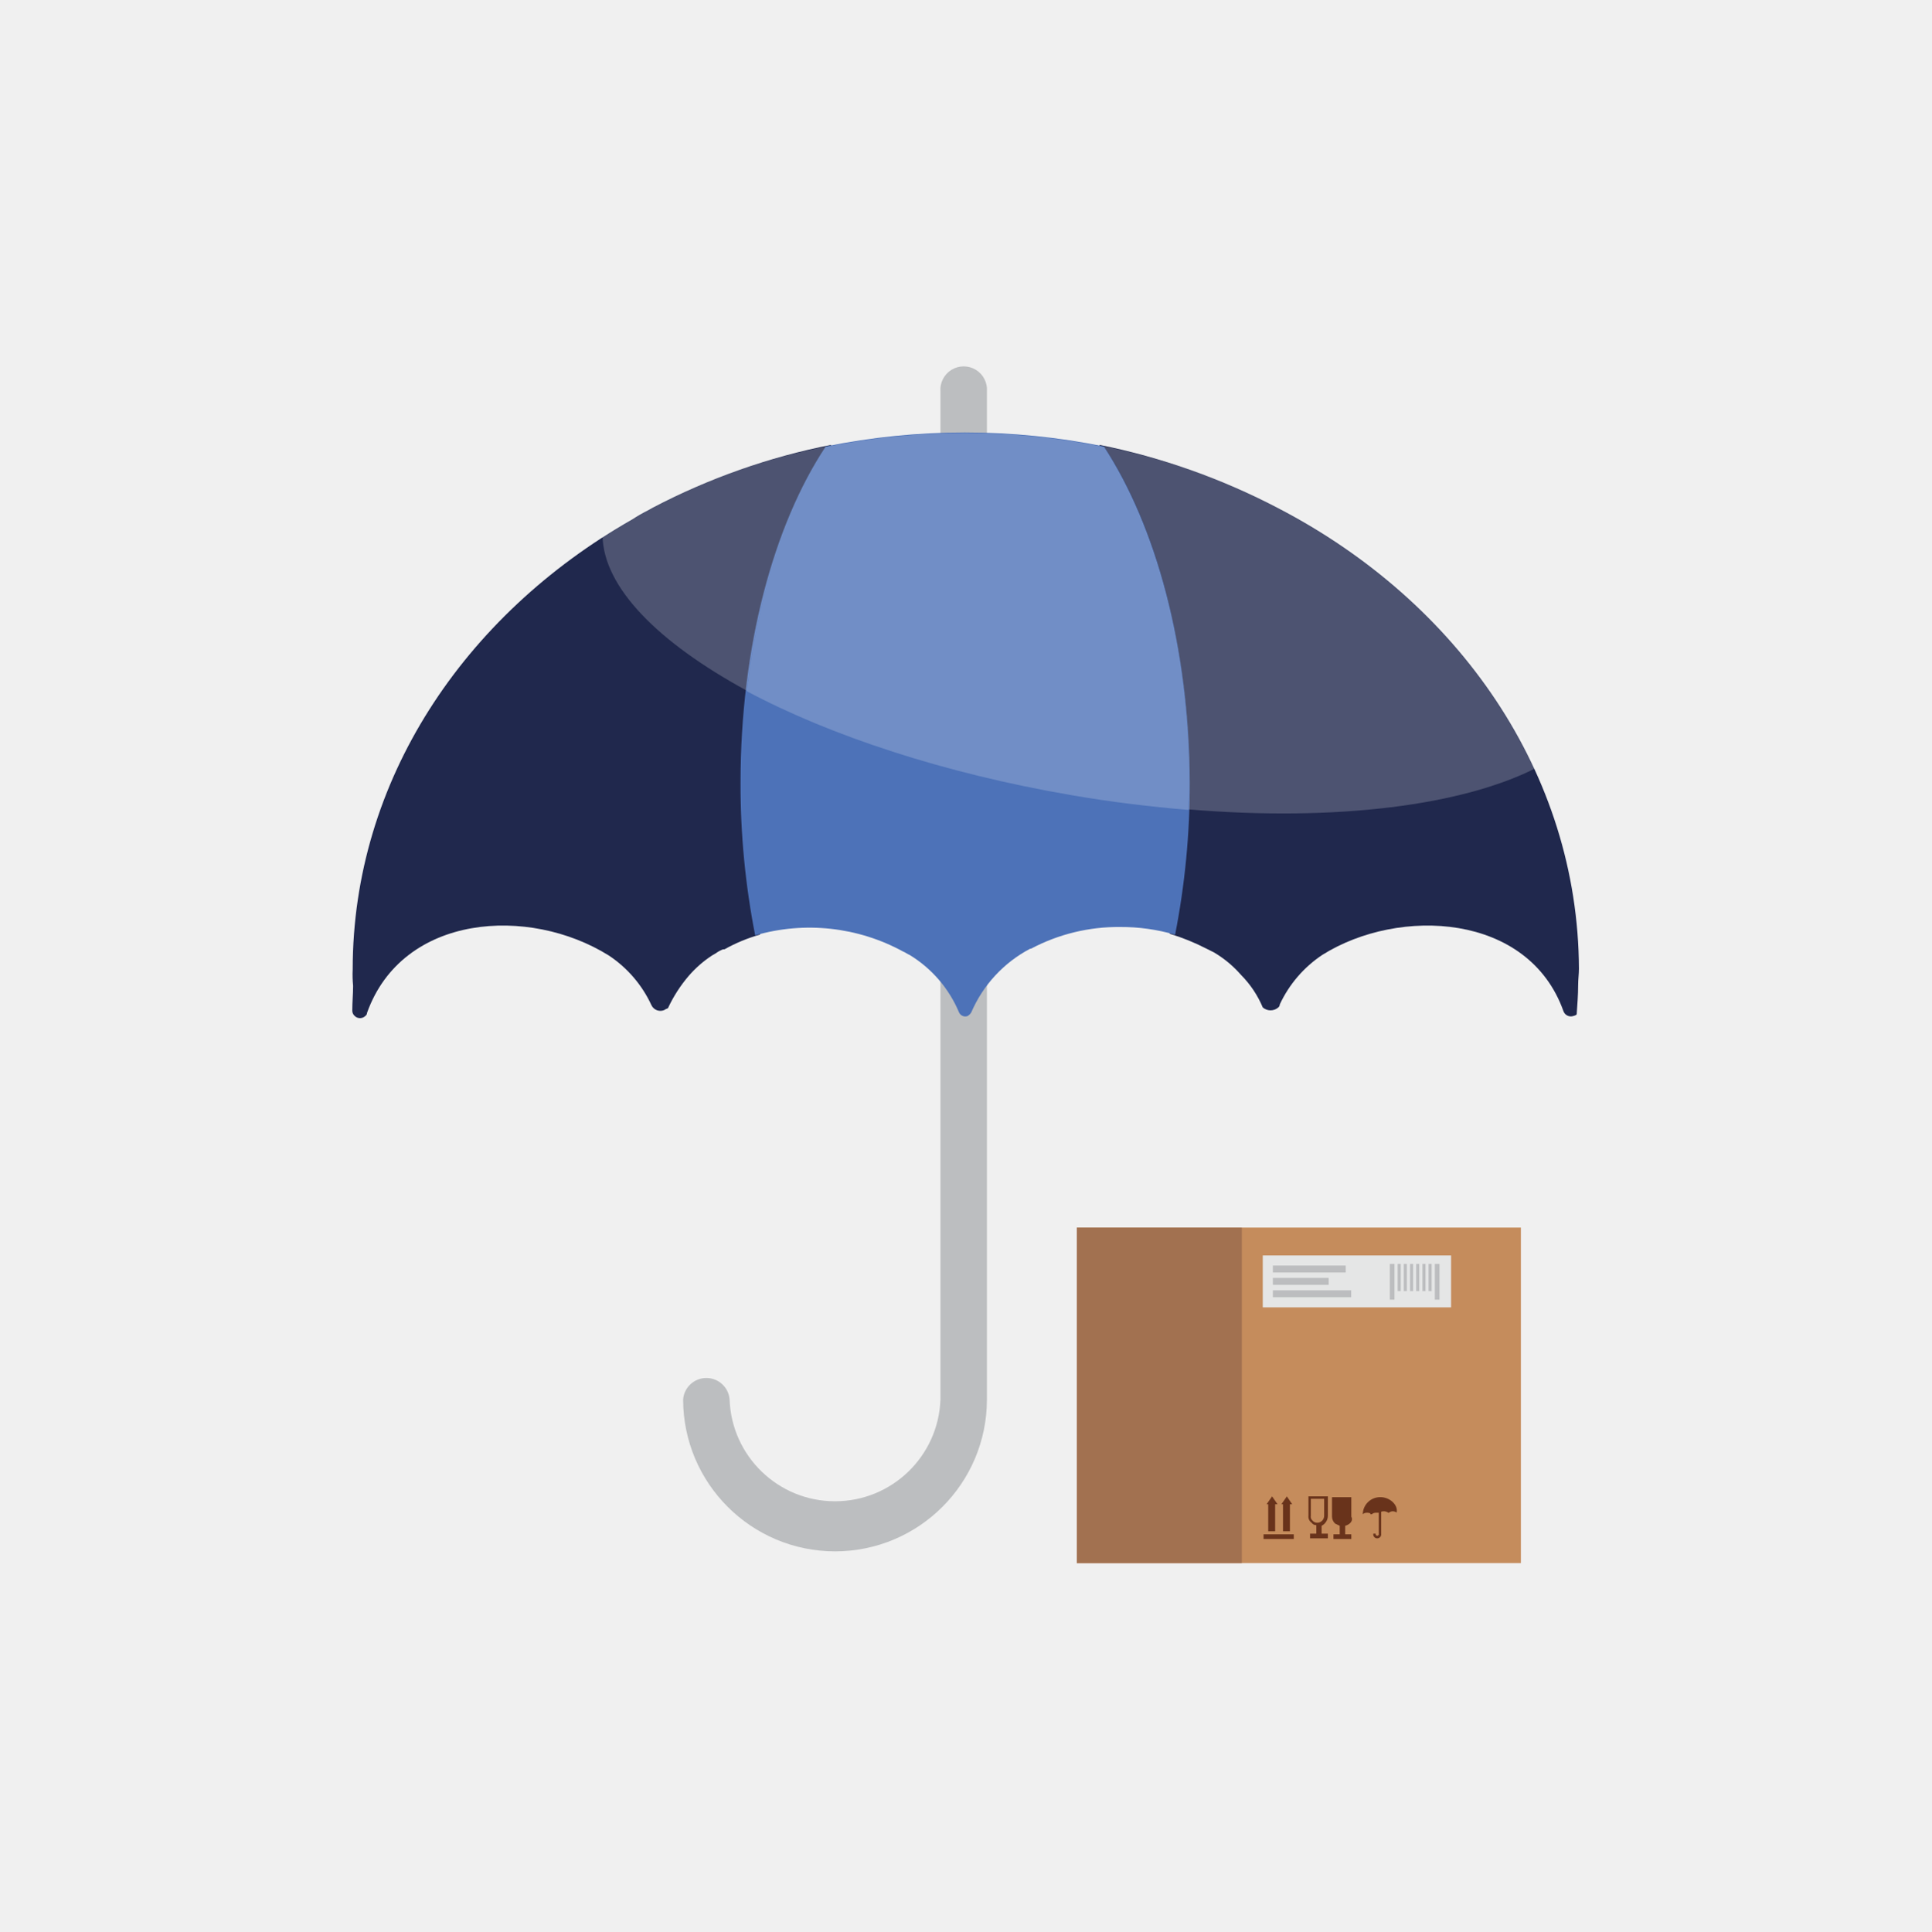
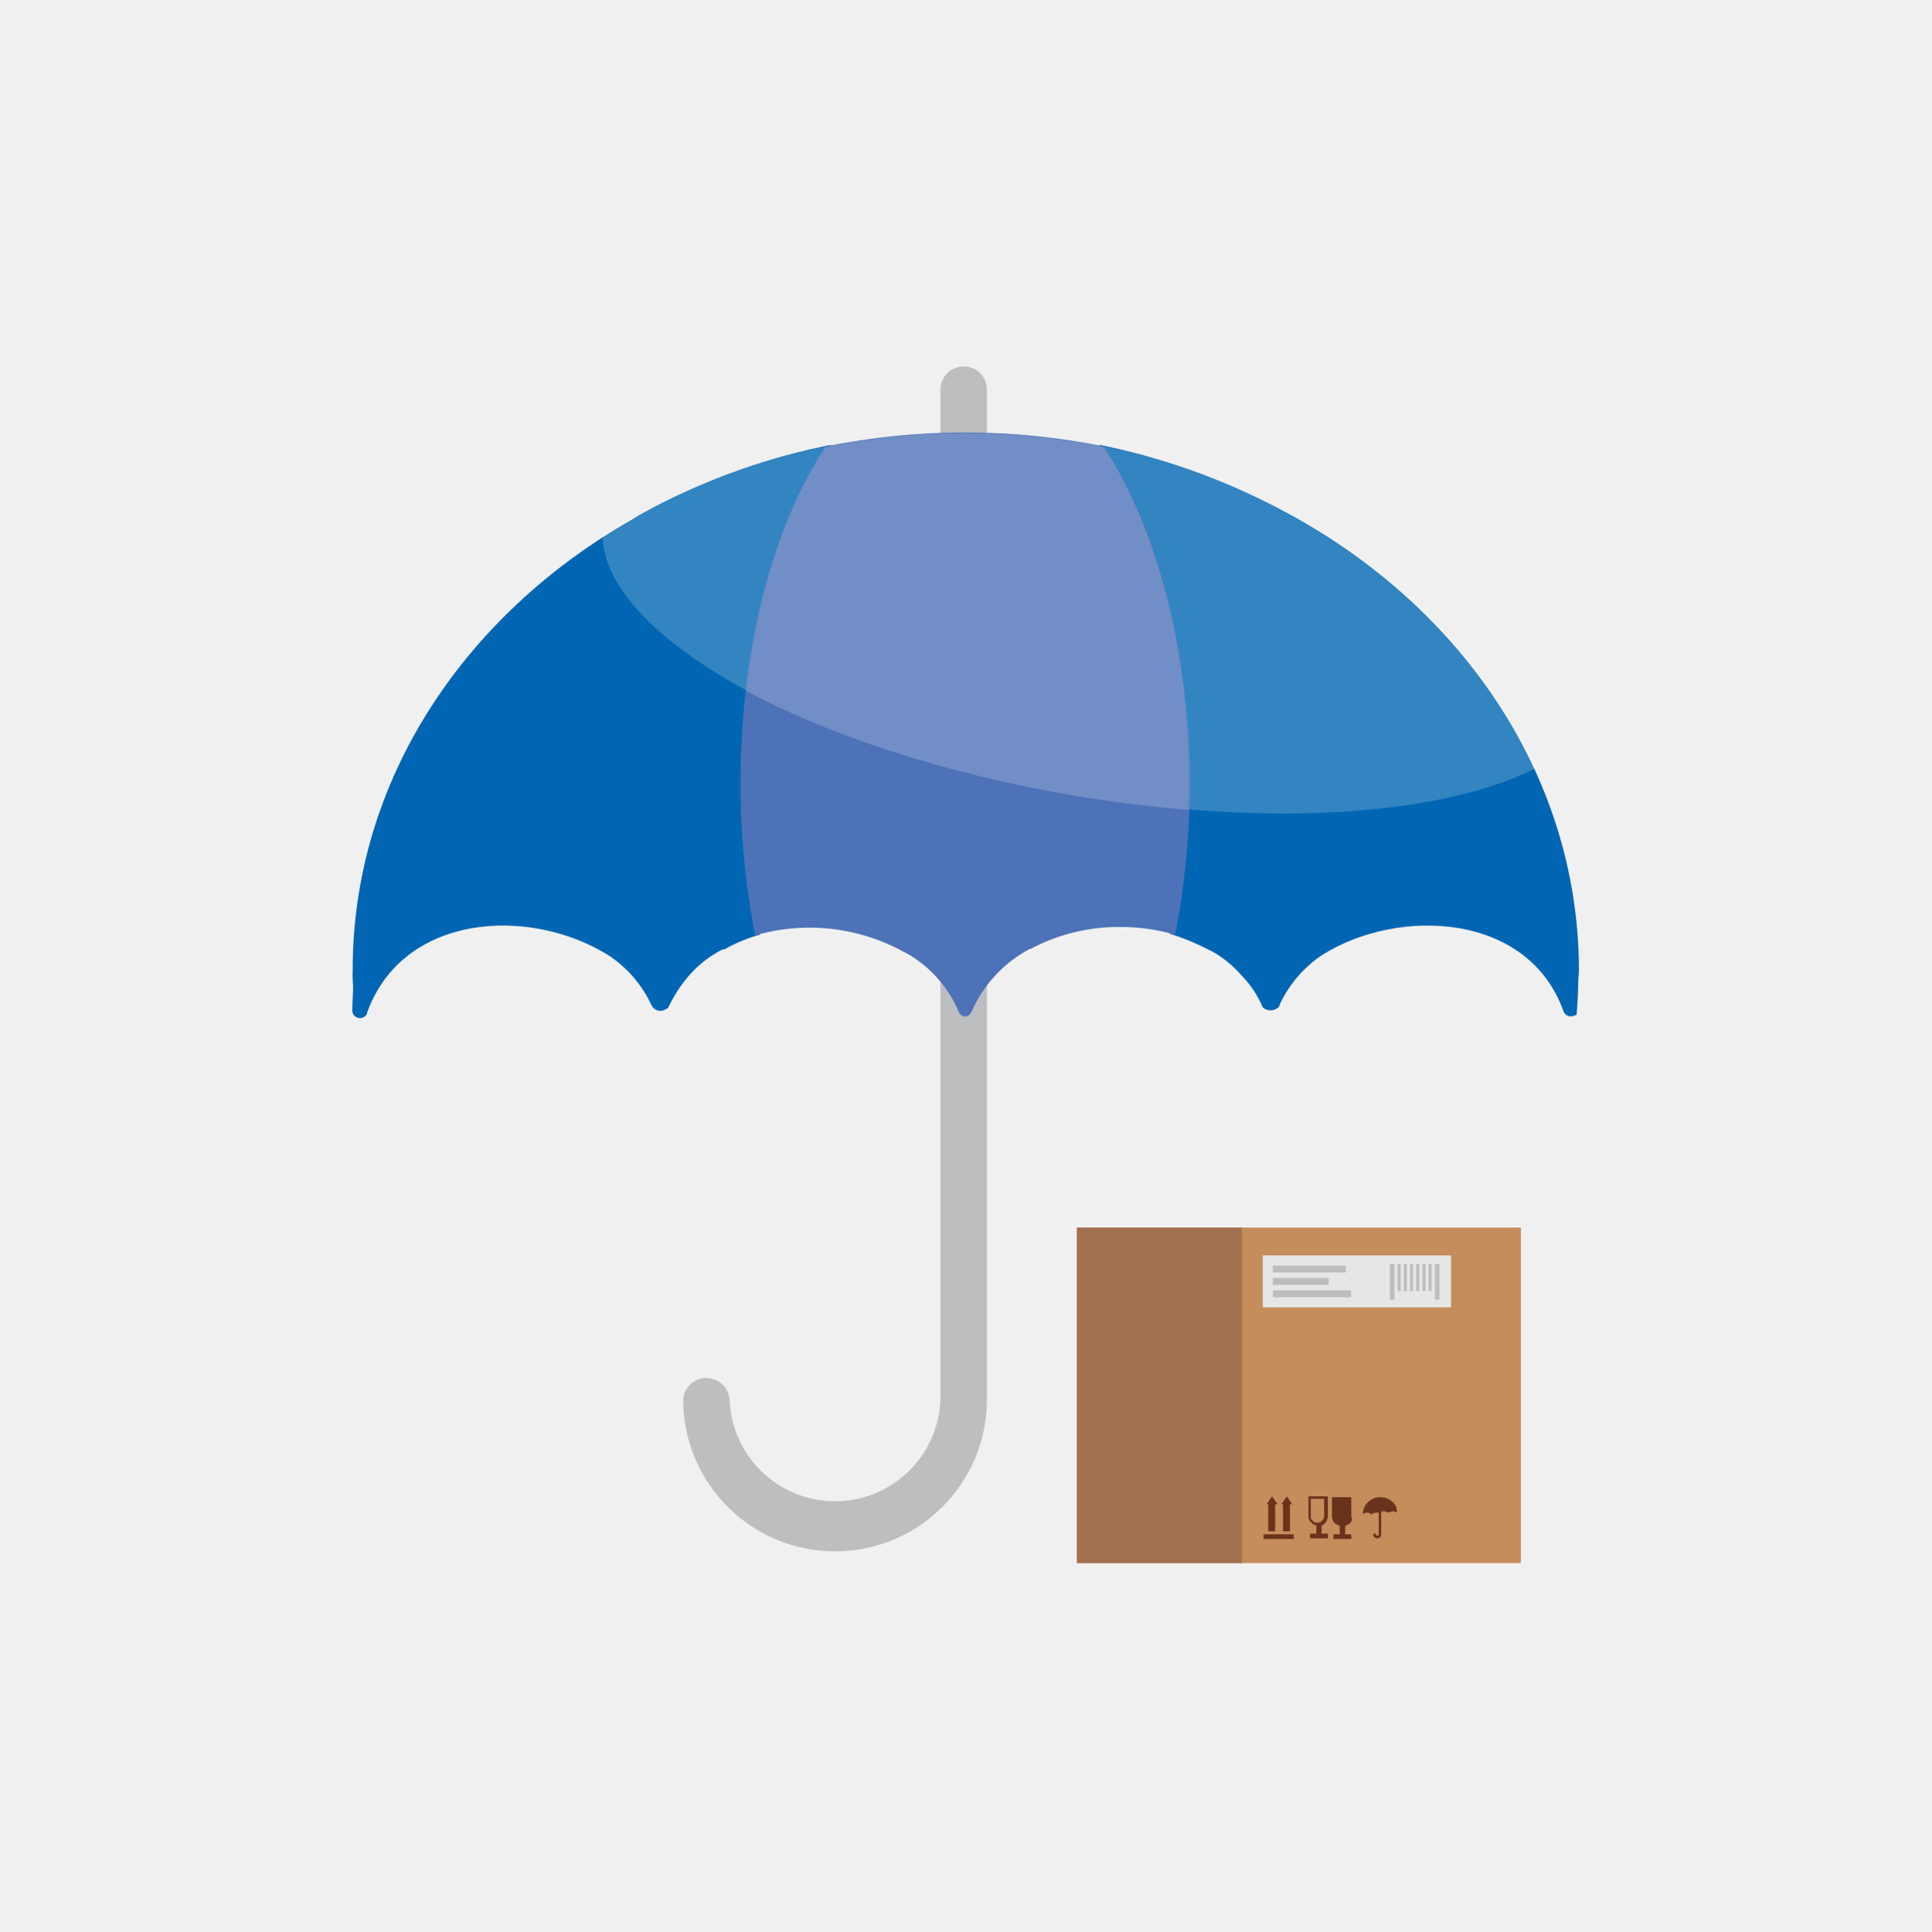
<svg xmlns="http://www.w3.org/2000/svg" id="Layer_1" data-name="Layer 1" width="145" height="145" viewBox="0 0 145 145">
  <defs>
-     <style>.cls-1{fill:#bcbec0;}.cls-2{fill:none;}.cls-3{fill:#20284D;}.cls-4{fill:#4d72b8;}.cls-5{opacity:0.2;}.cls-6{fill:#fff;}.cls-7{fill:#c58c5c;}.cls-8{fill:#a27150;}.cls-9{fill:#e5e6e6;}.cls-10{fill:#bcbdbf;}.cls-11{fill:#69331b;}</style>
+     <style>.cls-1{fill:#bcbec0;}.cls-2{fill:none;}.cls-3{fill:#0066B3;}.cls-4{fill:#4d72b8;}.cls-5{opacity:0.2;}.cls-6{fill:#fff;}.cls-7{fill:#c58c5c;}.cls-8{fill:#a27150;}.cls-9{fill:#e5e6e6;}.cls-10{fill:#bcbdbf;}.cls-11{fill:#69331b;}</style>
  </defs>
  <path class="cls-1" d="M62.7,116.48a11.42,11.42,0,0,1-11.41-11.4,1.75,1.75,0,0,1,3.49,0,7.92,7.92,0,0,0,15.83,0V29.39a1.75,1.75,0,1,1,3.49,0v75.69A11.41,11.41,0,0,1,62.7,116.48Z" />
  <path class="cls-2" d="M90.27,71.1l.35.18Z" />
  <path class="cls-2" d="M67.7,71.45a1.29,1.29,0,0,0-.47-.23,1.86,1.86,0,0,1,.47.23Z" />
  <path class="cls-2" d="M52.86,71.45l-.29.18a8.28,8.28,0,0,0-1.74,1.51A8.2,8.2,0,0,1,52.86,71.45Z" />
  <path class="cls-2" d="M92.89,73.08a8.58,8.58,0,0,0-1.74-1.51l-.29-.18A12.06,12.06,0,0,1,92.89,73.08Z" />
  <path class="cls-3" d="M52.86,71.45a2.78,2.78,0,0,1,.53-.29A1.27,1.27,0,0,0,52.86,71.45Z" />
  <path class="cls-3" d="M62.41,33.4A49.41,49.41,0,0,0,49,38.12l-.41.23a10.53,10.53,0,0,0-1.11.64c-12.68,7.21-21,19.66-21,33.8A8.24,8.24,0,0,0,26.51,74v.06c0,.58-.06,1.16-.06,1.8a.53.53,0,0,0,.17.41.57.57,0,0,0,.82,0,.29.29,0,0,0,.12-.23C30.23,68.6,39.72,68,45.71,71.74a9,9,0,0,1,3.2,3.73.74.74,0,0,0,1,.35c.06-.06.12-.06.24-.12a10.57,10.57,0,0,1,1.57-2.44,8.33,8.33,0,0,1,1.74-1.52l.29-.17a2.32,2.32,0,0,1,.53-.29h.11a12.15,12.15,0,0,1,2.68-1.11A58.1,58.1,0,0,1,56,58.71C56,48.41,58.51,39.34,62.41,33.4Z" />
  <path class="cls-3" d="M96,38.17A50.31,50.31,0,0,0,82.54,33.4c3.89,5.88,6.4,15,6.4,25.25a58.11,58.11,0,0,1-1.11,11.46,16.55,16.55,0,0,1,2.74,1.11l.34.17.24.12.29.18a8.28,8.28,0,0,1,1.74,1.51,7.68,7.68,0,0,1,1.63,2.44.89.89,0,0,0,1.17,0,.32.32,0,0,0,.11-.23,9.07,9.07,0,0,1,3.2-3.72c5.76-3.61,15.48-3.15,18.1,4.24a.59.59,0,0,0,.75.35.52.52,0,0,0,.24-.11c.05-.76.11-1.46.11-2.22,0-.4.06-.81.06-1.22C118.49,58.07,109.53,45.21,96,38.17Z" />
  <path class="cls-4" d="M82.89,33.52a52.48,52.48,0,0,0-20.89,0c-3.9,5.88-6.4,15-6.4,25.25a58.87,58.87,0,0,0,1.1,11.46,14.66,14.66,0,0,1,11.12,1.22c.17.06.29.18.46.24h0A9.22,9.22,0,0,1,72,76a.51.51,0,0,0,.64.29.74.74,0,0,0,.29-.29,9.76,9.76,0,0,1,4.42-4.77h.06a14,14,0,0,1,6.69-1.63,14.46,14.46,0,0,1,4.13.58,58.87,58.87,0,0,0,1.1-11.46C89.29,48.53,86.78,39.45,82.89,33.52Z" />
  <g class="cls-5">
    <path class="cls-6" d="M56.06,51.85c.88-7.33,3-13.79,6-18.33a49.72,49.72,0,0,0-13.44,4.71l-.35.18a9,9,0,0,0-1.11.64c-.64.35-1.28.75-1.92,1.16C45.3,44.11,49.43,48.24,56.06,51.85Z" />
    <path class="cls-6" d="M96.38,38.29a50.31,50.31,0,0,0-13.49-4.77c3.89,5.88,6.4,15,6.4,25.25,0,.7,0,1.34-.06,2,11.11.93,20.65-.3,26.18-3.15A42.52,42.52,0,0,0,96.38,38.29Z" />
    <path class="cls-6" d="M80.44,59.7c3,.52,5.94.87,8.79,1.11,0-.7.06-1.34.06-2,0-10.24-2.51-19.32-6.4-25.25a52.48,52.48,0,0,0-20.89,0c-3,4.54-5.06,10.94-5.94,18.33C62.29,55.22,70.9,58.07,80.44,59.7Z" />
  </g>
  <rect class="cls-7" x="80.85" y="92.17" width="33.34" height="25.19" />
  <rect class="cls-8" x="80.85" y="92.17" width="12.39" height="25.19" />
  <rect class="cls-9" x="94.81" y="94.26" width="14.14" height="3.9" />
  <rect class="cls-10" x="95.57" y="95.02" width="5.47" height="0.52" />
  <rect class="cls-10" x="95.57" y="95.95" width="4.19" height="0.52" />
  <rect class="cls-10" x="95.57" y="96.88" width="5.88" height="0.52" />
  <rect class="cls-10" x="104.35" y="94.9" width="0.35" height="2.68" />
  <rect class="cls-10" x="107.73" y="94.9" width="0.35" height="2.68" />
  <rect class="cls-10" x="104.94" y="94.9" width="0.23" height="2.04" />
  <rect class="cls-10" x="105.4" y="94.9" width="0.23" height="2.04" />
  <rect class="cls-10" x="105.87" y="94.9" width="0.23" height="2.04" />
  <rect class="cls-10" x="106.33" y="94.9" width="0.23" height="2.04" />
  <rect class="cls-10" x="106.8" y="94.9" width="0.23" height="2.04" />
  <rect class="cls-10" x="107.26" y="94.9" width="0.23" height="2.04" />
  <polygon class="cls-11" points="95.51 112.35 95.1 112.94 95.22 112.94 95.22 114.97 95.74 114.97 95.74 112.94 95.92 112.94 95.51 112.35" />
  <polygon class="cls-11" points="96.62 112.35 96.21 112.94 96.33 112.94 96.33 114.97 96.85 114.97 96.85 112.94 97.02 112.94 96.62 112.35" />
  <rect class="cls-11" x="94.87" y="115.2" width="2.27" height="0.35" />
  <path class="cls-11" d="M99.7,113.81v-1.46H98.24v1.46a.55.55,0,0,0,.24.52.4.4,0,0,0,.35.18v.64h-.47v.35H99.7v-.35h-.47v-.59A.85.85,0,0,0,99.7,113.81Zm-1.28,0v-1.28h1v1.28a.52.52,0,0,1-.53.52.44.44,0,0,1-.35-.17A.37.37,0,0,1,98.42,113.81Z" />
  <path class="cls-11" d="M101,114.56v.64h.46v.35h-1.34v-.35h.47v-.64l-.35-.17a.72.72,0,0,1-.23-.52v-1.46h1.45v1.46C101.62,114.16,101.39,114.45,101,114.56Z" />
  <path class="cls-11" d="M103.66,112.41a1.3,1.3,0,0,0-1.34,1.28h0a.43.43,0,0,1,.29-.11c.11,0,.29,0,.29.11H103a.43.43,0,0,1,.29-.11c.11,0,.17,0,.23,0v1.57h0a.12.12,0,1,1-.23,0h-.18a.3.3,0,1,0,.59,0v-1.62c0-.06.17-.06.23-.06s.29.06.29.11h.06a.48.48,0,0,1,.29-.11c.11,0,.29.06.29.11h0C105,113,104.35,112.41,103.66,112.41Z" />
</svg>
